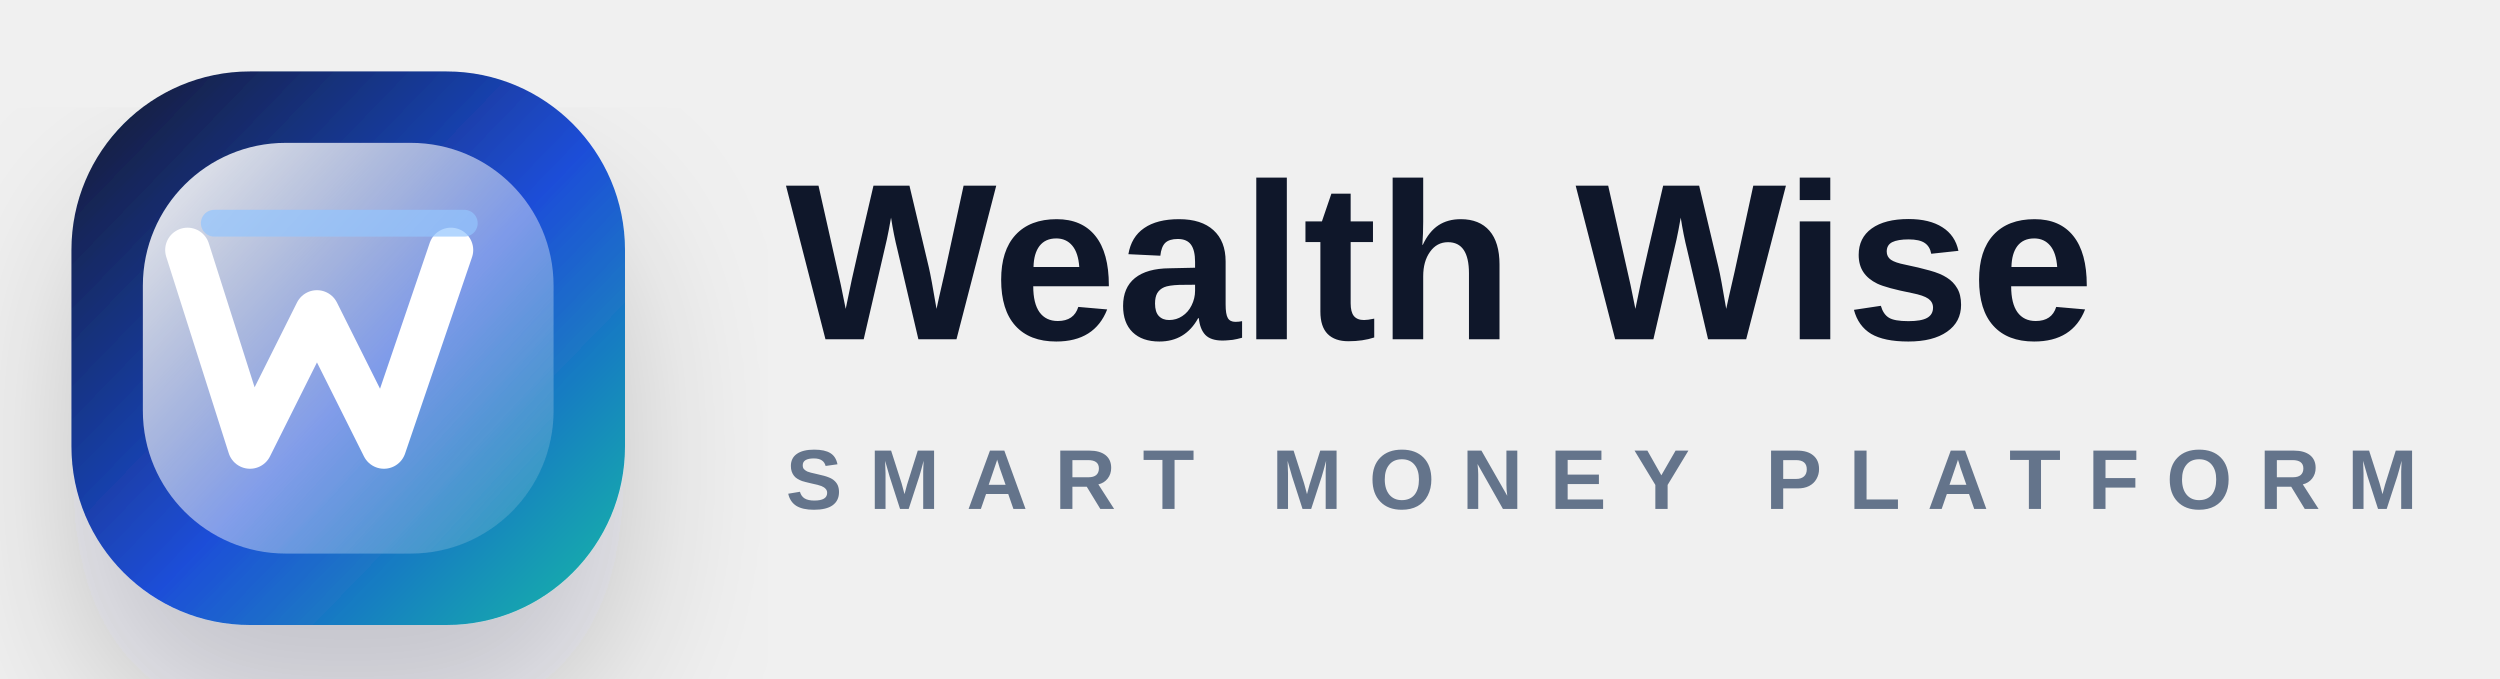
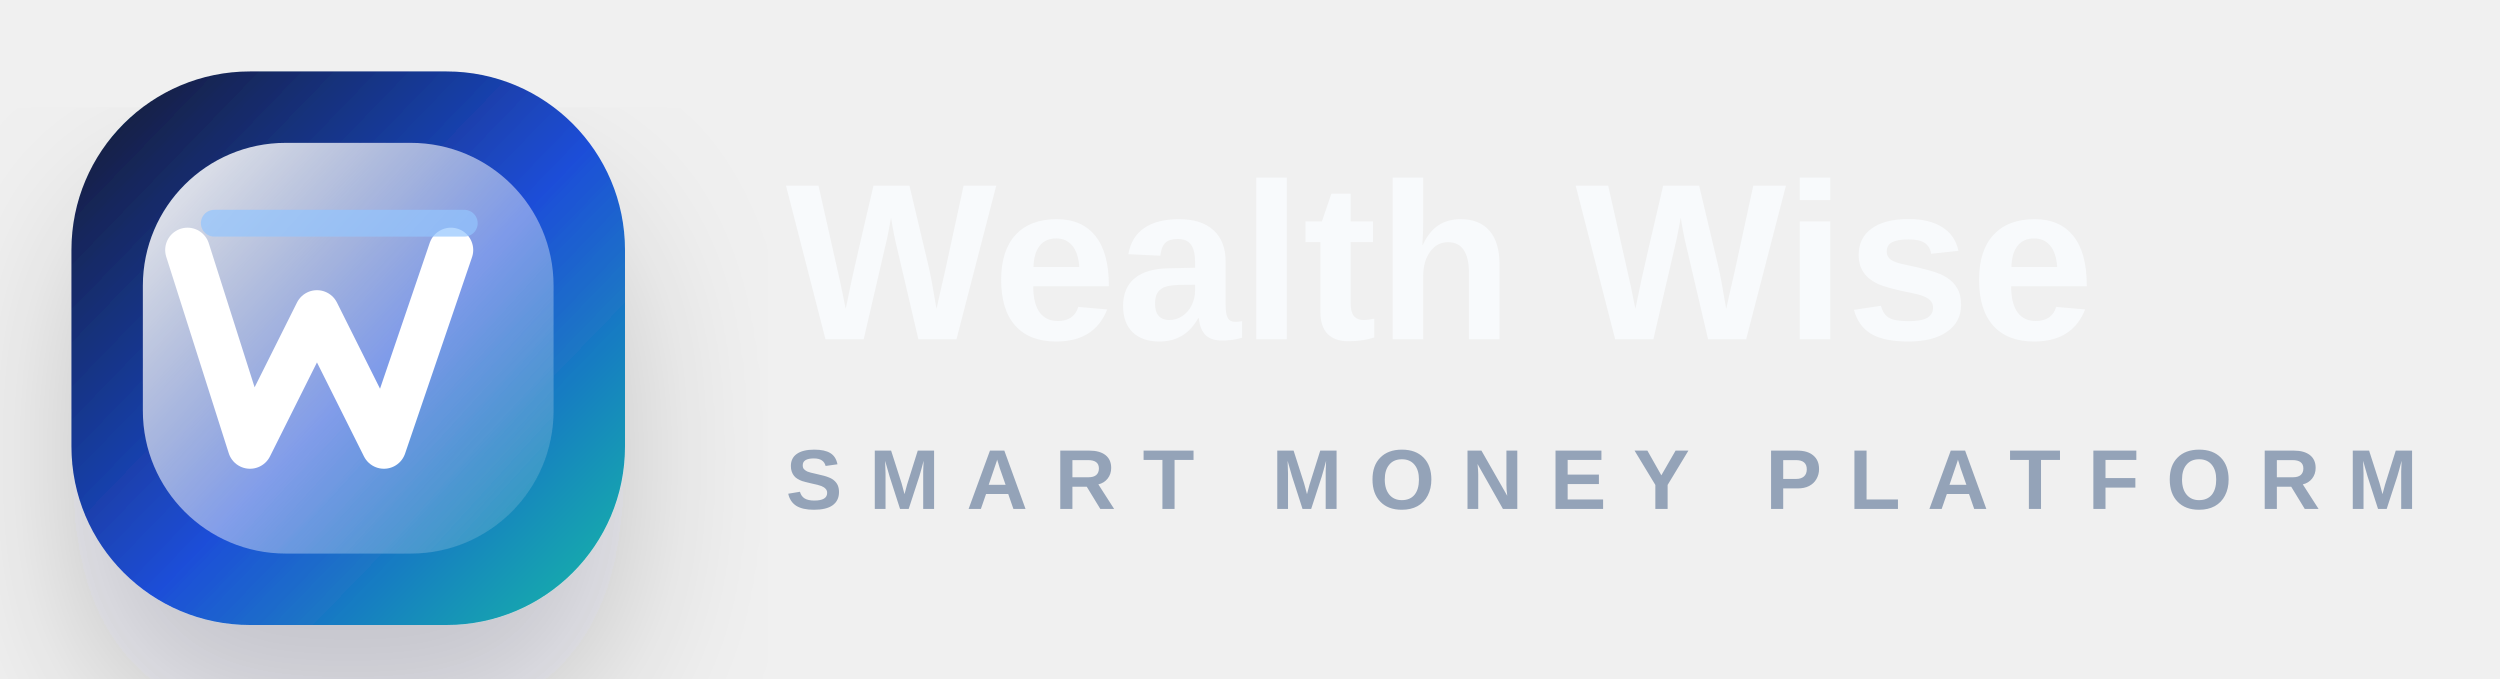
<svg xmlns="http://www.w3.org/2000/svg" width="280" height="76" viewBox="0 0 280 76" fill="none">
  <defs>
    <linearGradient id="wwLogoBg" x1="8" y1="8" x2="70" y2="68" gradientUnits="userSpaceOnUse">
      <stop stop-color="#0F172A" />
      <stop offset="0.55" stop-color="#1D4ED8" />
      <stop offset="1" stop-color="#14B8A6" />
    </linearGradient>
    <linearGradient id="wwLogoGlow" x1="16" y1="18" x2="60" y2="58" gradientUnits="userSpaceOnUse">
      <stop stop-color="#FFFFFF" stop-opacity="0.92" />
      <stop offset="1" stop-color="#FFFFFF" stop-opacity="0.1" />
    </linearGradient>
    <filter id="wwShadow" x="0" y="0" width="86" height="86" filterUnits="userSpaceOnUse" color-interpolation-filters="sRGB">
      <feDropShadow dx="0" dy="12" stdDeviation="9" flood-color="#0F172A" flood-opacity="0.18" />
    </filter>
  </defs>
  <g filter="url(#wwShadow)">
    <rect x="8" y="8" width="62" height="62" rx="20" fill="url(#wwLogoBg)" />
    <rect x="16" y="16" width="46" height="46" rx="16" fill="url(#wwLogoGlow)" />
    <path d="M21 28L28 50L35.5 35L43 50L50.5 28" stroke="white" stroke-width="5" stroke-linecap="round" stroke-linejoin="round" />
    <path d="M24 25H52" stroke="#93C5FD" stroke-width="3" stroke-linecap="round" opacity="0.7" />
  </g>
-   <text x="88" y="38" fill="#0F172A" font-size="25" font-weight="800" font-family="Segoe UI, Arial, sans-serif">
+   <text x="88" y="38" fill="#F8FAFC" font-size="25" font-weight="800" font-family="Segoe UI, Arial, sans-serif">
    Wealth Wise
  </text>
-   <text x="88" y="57" fill="#64748B" font-size="9.5" font-weight="700" letter-spacing="3" font-family="Segoe UI, Arial, sans-serif">
+   <text x="88" y="57" fill="#94A3B8" font-size="9.5" font-weight="700" letter-spacing="3" font-family="Segoe UI, Arial, sans-serif">
    SMART MONEY PLATFORM
  </text>
</svg>
